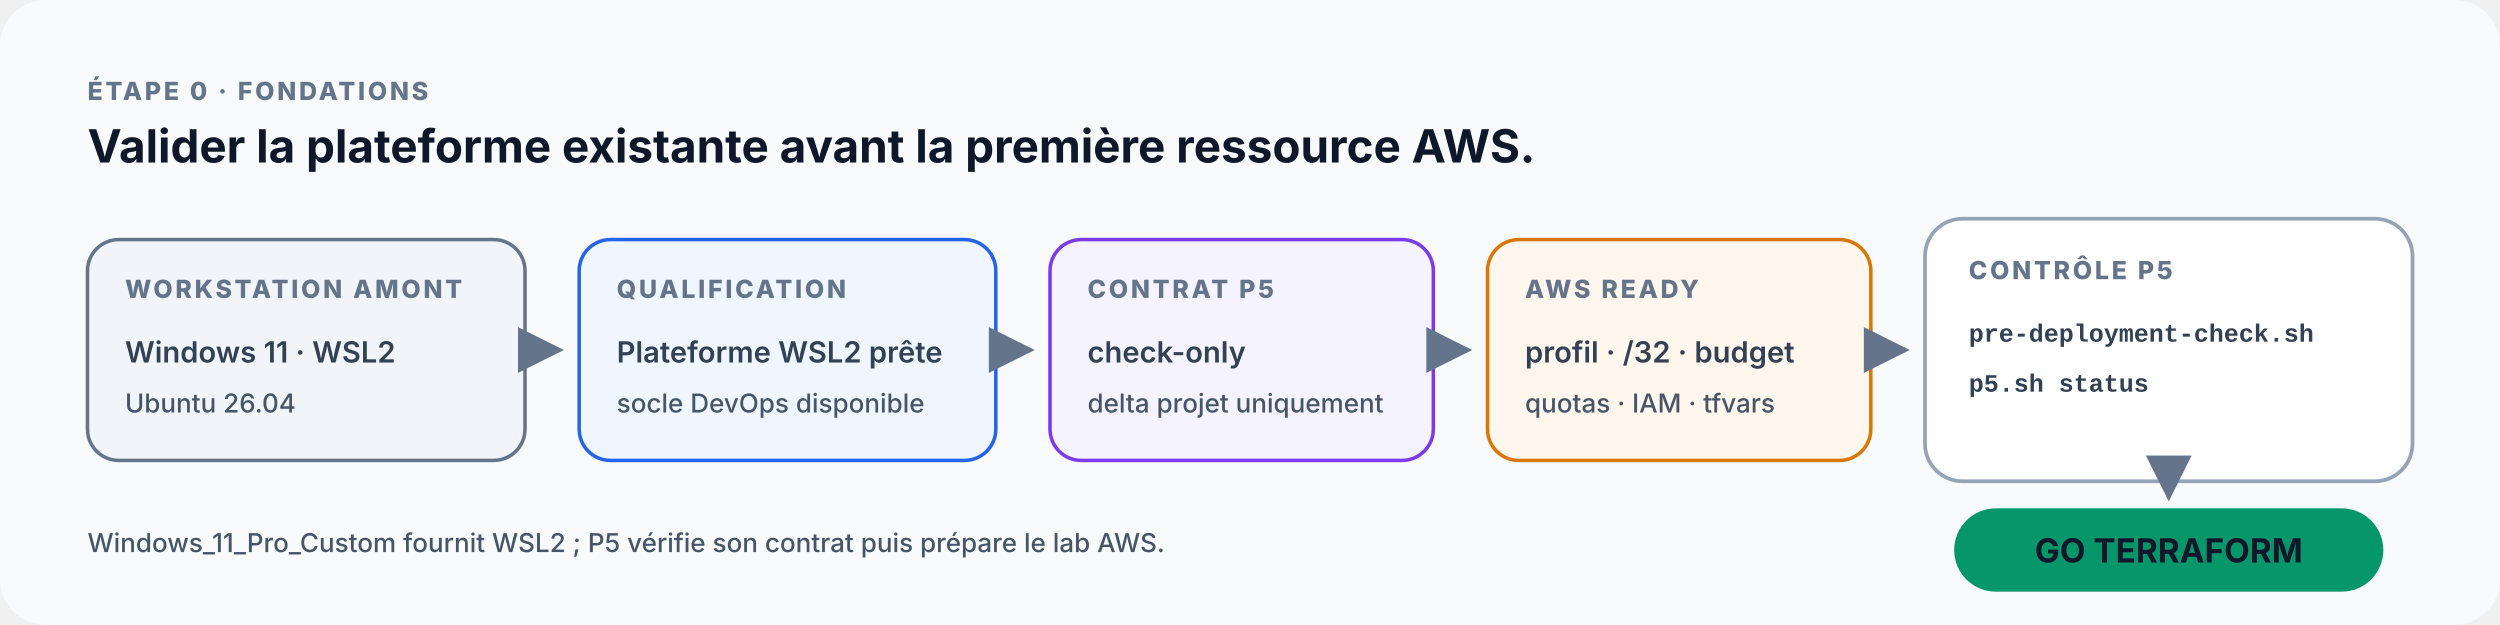
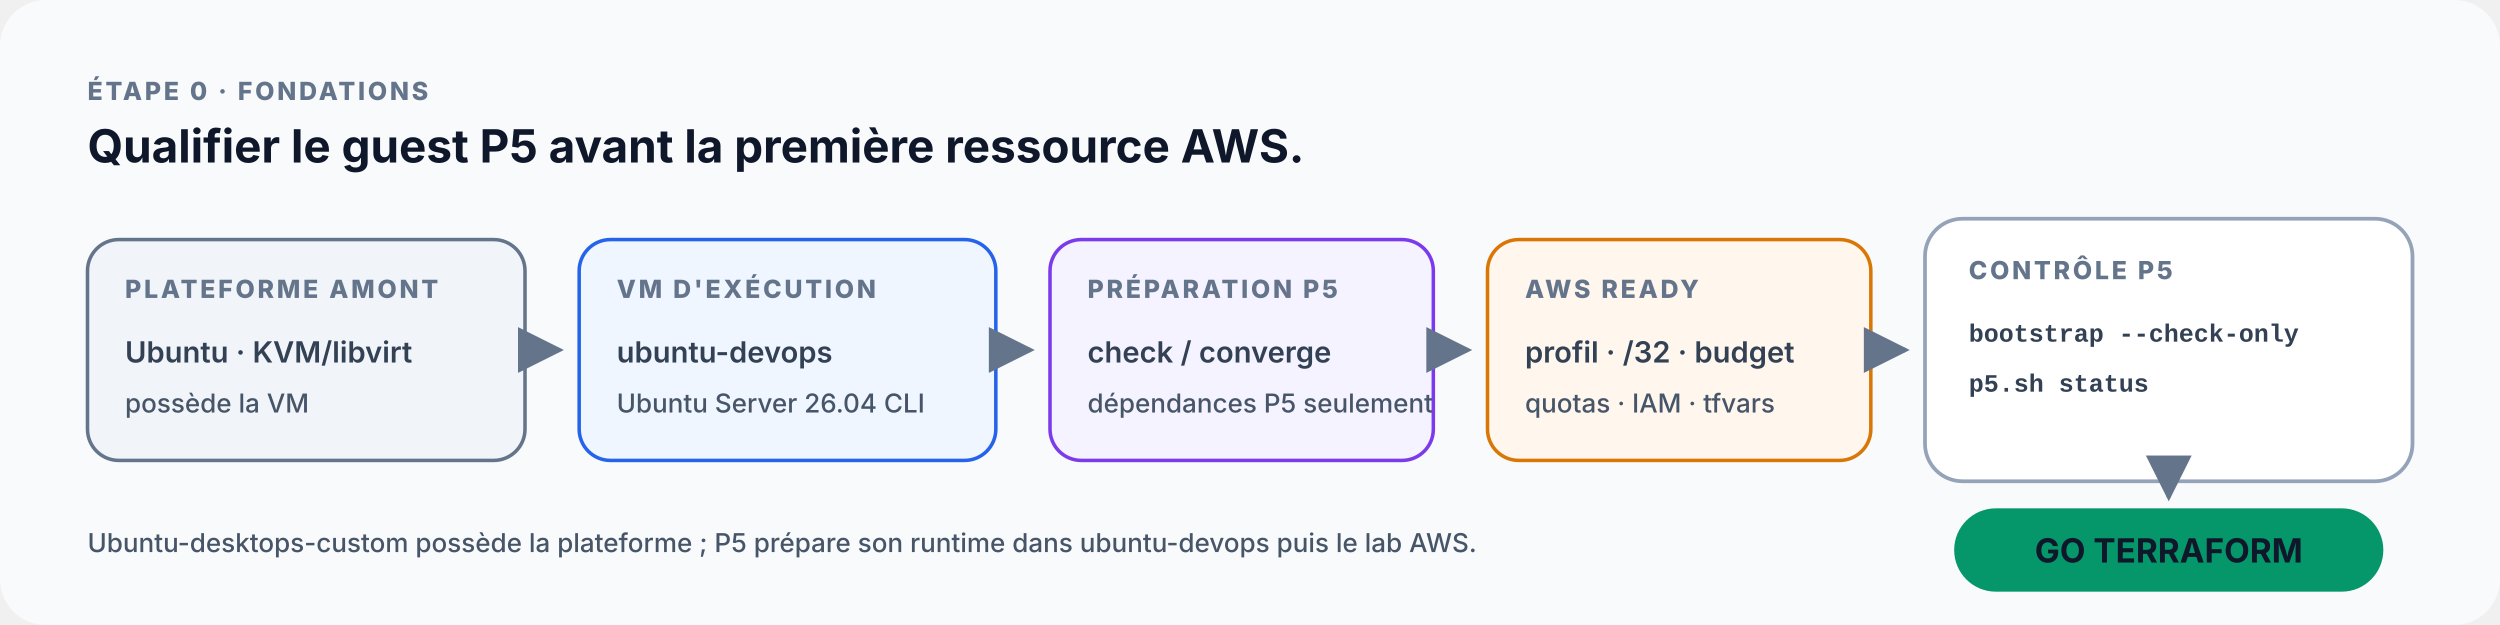
<svg xmlns="http://www.w3.org/2000/svg" width="1200" height="300" viewBox="0 0 1200 300" role="img" aria-labelledby="title desc" preserveAspectRatio="xMidYMid meet">
  <defs>
    <marker id="arrow" markerWidth="10" markerHeight="10" refX="8.8" refY="5" orient="auto">
      <path d="M0 0L10 5L0 10Z" fill="#64748b" />
    </marker>
  </defs>
  <style>text{font-family:Inter,ui-sans-serif,system-ui,-apple-system,BlinkMacSystemFont,"Segoe UI",sans-serif}.h{font-size:22px;font-weight:750;fill:#0f172a}.k{font-size:12px;font-weight:800;letter-spacing:1.3px;fill:#64748b}.t{font-size:16px;font-weight:750;fill:#0f172a}.b{font-size:14px;font-weight:600;fill:#334155}.s{font-size:12.5px;font-weight:500;fill:#475569}.m{font-family:ui-monospace,SFMono-Regular,Consolas,"Liberation Mono",monospace;font-size:12px;font-weight:650;fill:#334155}.arrow{fill:none;stroke:#64748b;stroke-width:2.2;stroke-linecap:round;stroke-linejoin:round;marker-end:url(#arrow)}</style>
  <rect width="1200" height="300" rx="22" fill="#f8fafc" />
  <text x="42" y="48" class="k">ÉTAPE 0 · FONDATIONS</text>
-   <text x="42" y="78" class="h">Valider la plateforme existante avant la première ressource AWS.</text>
+   <text x="42" y="78" class="h">Qualifier le guest P5 avant la première ressource AWS.</text>
  <rect x="42" y="115" width="210" height="106" rx="15" fill="#f1f5f9" stroke="#64748b" stroke-width="1.7" />
-   <text x="60" y="143" class="k">WORKSTATION AMONT</text>
-   <text x="60" y="174" class="b">Windows 11 · WSL2</text>
-   <text x="60" y="198" class="s">Ubuntu 26.04</text>
+   <text x="60" y="143" class="k">PLATEFORME AMONT</text>
+   <text x="60" y="174" class="b">Ubuntu · KVM/libvirt</text>
+   <text x="60" y="198" class="s">possède la VM</text>
  <rect x="278" y="115" width="200" height="106" rx="15" fill="#eff6ff" stroke="#2563eb" stroke-width="1.7" />
-   <text x="296" y="143" class="k">QUALIFICATION</text>
-   <text x="296" y="174" class="b">Plateforme WSL2 prête</text>
-   <text x="296" y="198" class="s">socle DevOps disponible</text>
+   <text x="296" y="143" class="k">VM D'EXÉCUTION</text>
+   <text x="296" y="174" class="b">ubuntu-devops</text>
+   <text x="296" y="198" class="s">Ubuntu Server 26.04 CLI</text>
  <rect x="504" y="115" width="184" height="106" rx="15" fill="#f5f3ff" stroke="#7c3aed" stroke-width="1.7" />
-   <text x="522" y="143" class="k">CONTRAT P5</text>
-   <text x="522" y="174" class="b">check-only</text>
-   <text x="522" y="198" class="s">delta projet uniquement</text>
+   <text x="522" y="143" class="k">PRÉPARATION P5</text>
+   <text x="522" y="174" class="b">check / converge</text>
+   <text x="522" y="198" class="s">dépendances P5 seulement</text>
  <rect x="714" y="115" width="184" height="106" rx="15" fill="#fff7ed" stroke="#d97706" stroke-width="1.7" />
  <text x="732" y="143" class="k">AWS READY</text>
  <text x="732" y="174" class="b">profil · /32 · budget</text>
  <text x="732" y="198" class="s">quotas · IAM · tfvars</text>
  <path d="M252 168H268" class="arrow" />
  <path d="M478 168H494" class="arrow" />
  <path d="M688 168H704" class="arrow" />
  <rect x="924" y="105" width="234" height="126" rx="18" fill="#fff" stroke="#94a3b8" stroke-width="1.8" />
  <text x="945" y="134" class="k">CONTRÔLE P5</text>
-   <text x="945" y="164" class="m">pre-deployment-check.sh</text>
+   <text x="945" y="164" class="m">bootstrap --check-only</text>
  <text x="945" y="188" class="m">p5.sh status</text>
  <path d="M898 168H914" class="arrow" />
  <rect x="938" y="244" width="206" height="40" rx="20" fill="#059669" />
  <text x="1041" y="270" class="t" text-anchor="middle" fill="#fff">GO TERRAFORM</text>
  <path d="M1041 231V238" class="arrow" />
-   <text x="42" y="265" class="s">Windows_11_Pro_Custom fournit WSL2 ; P5 vérifie son contrat puis prépare le lab AWS.</text>
+   <text x="42" y="265" class="s">Ubuntu-desktops-custom possède la plateforme ; P5 prépare son runtime dans ubuntu-devops puis le lab AWS.</text>
</svg>
